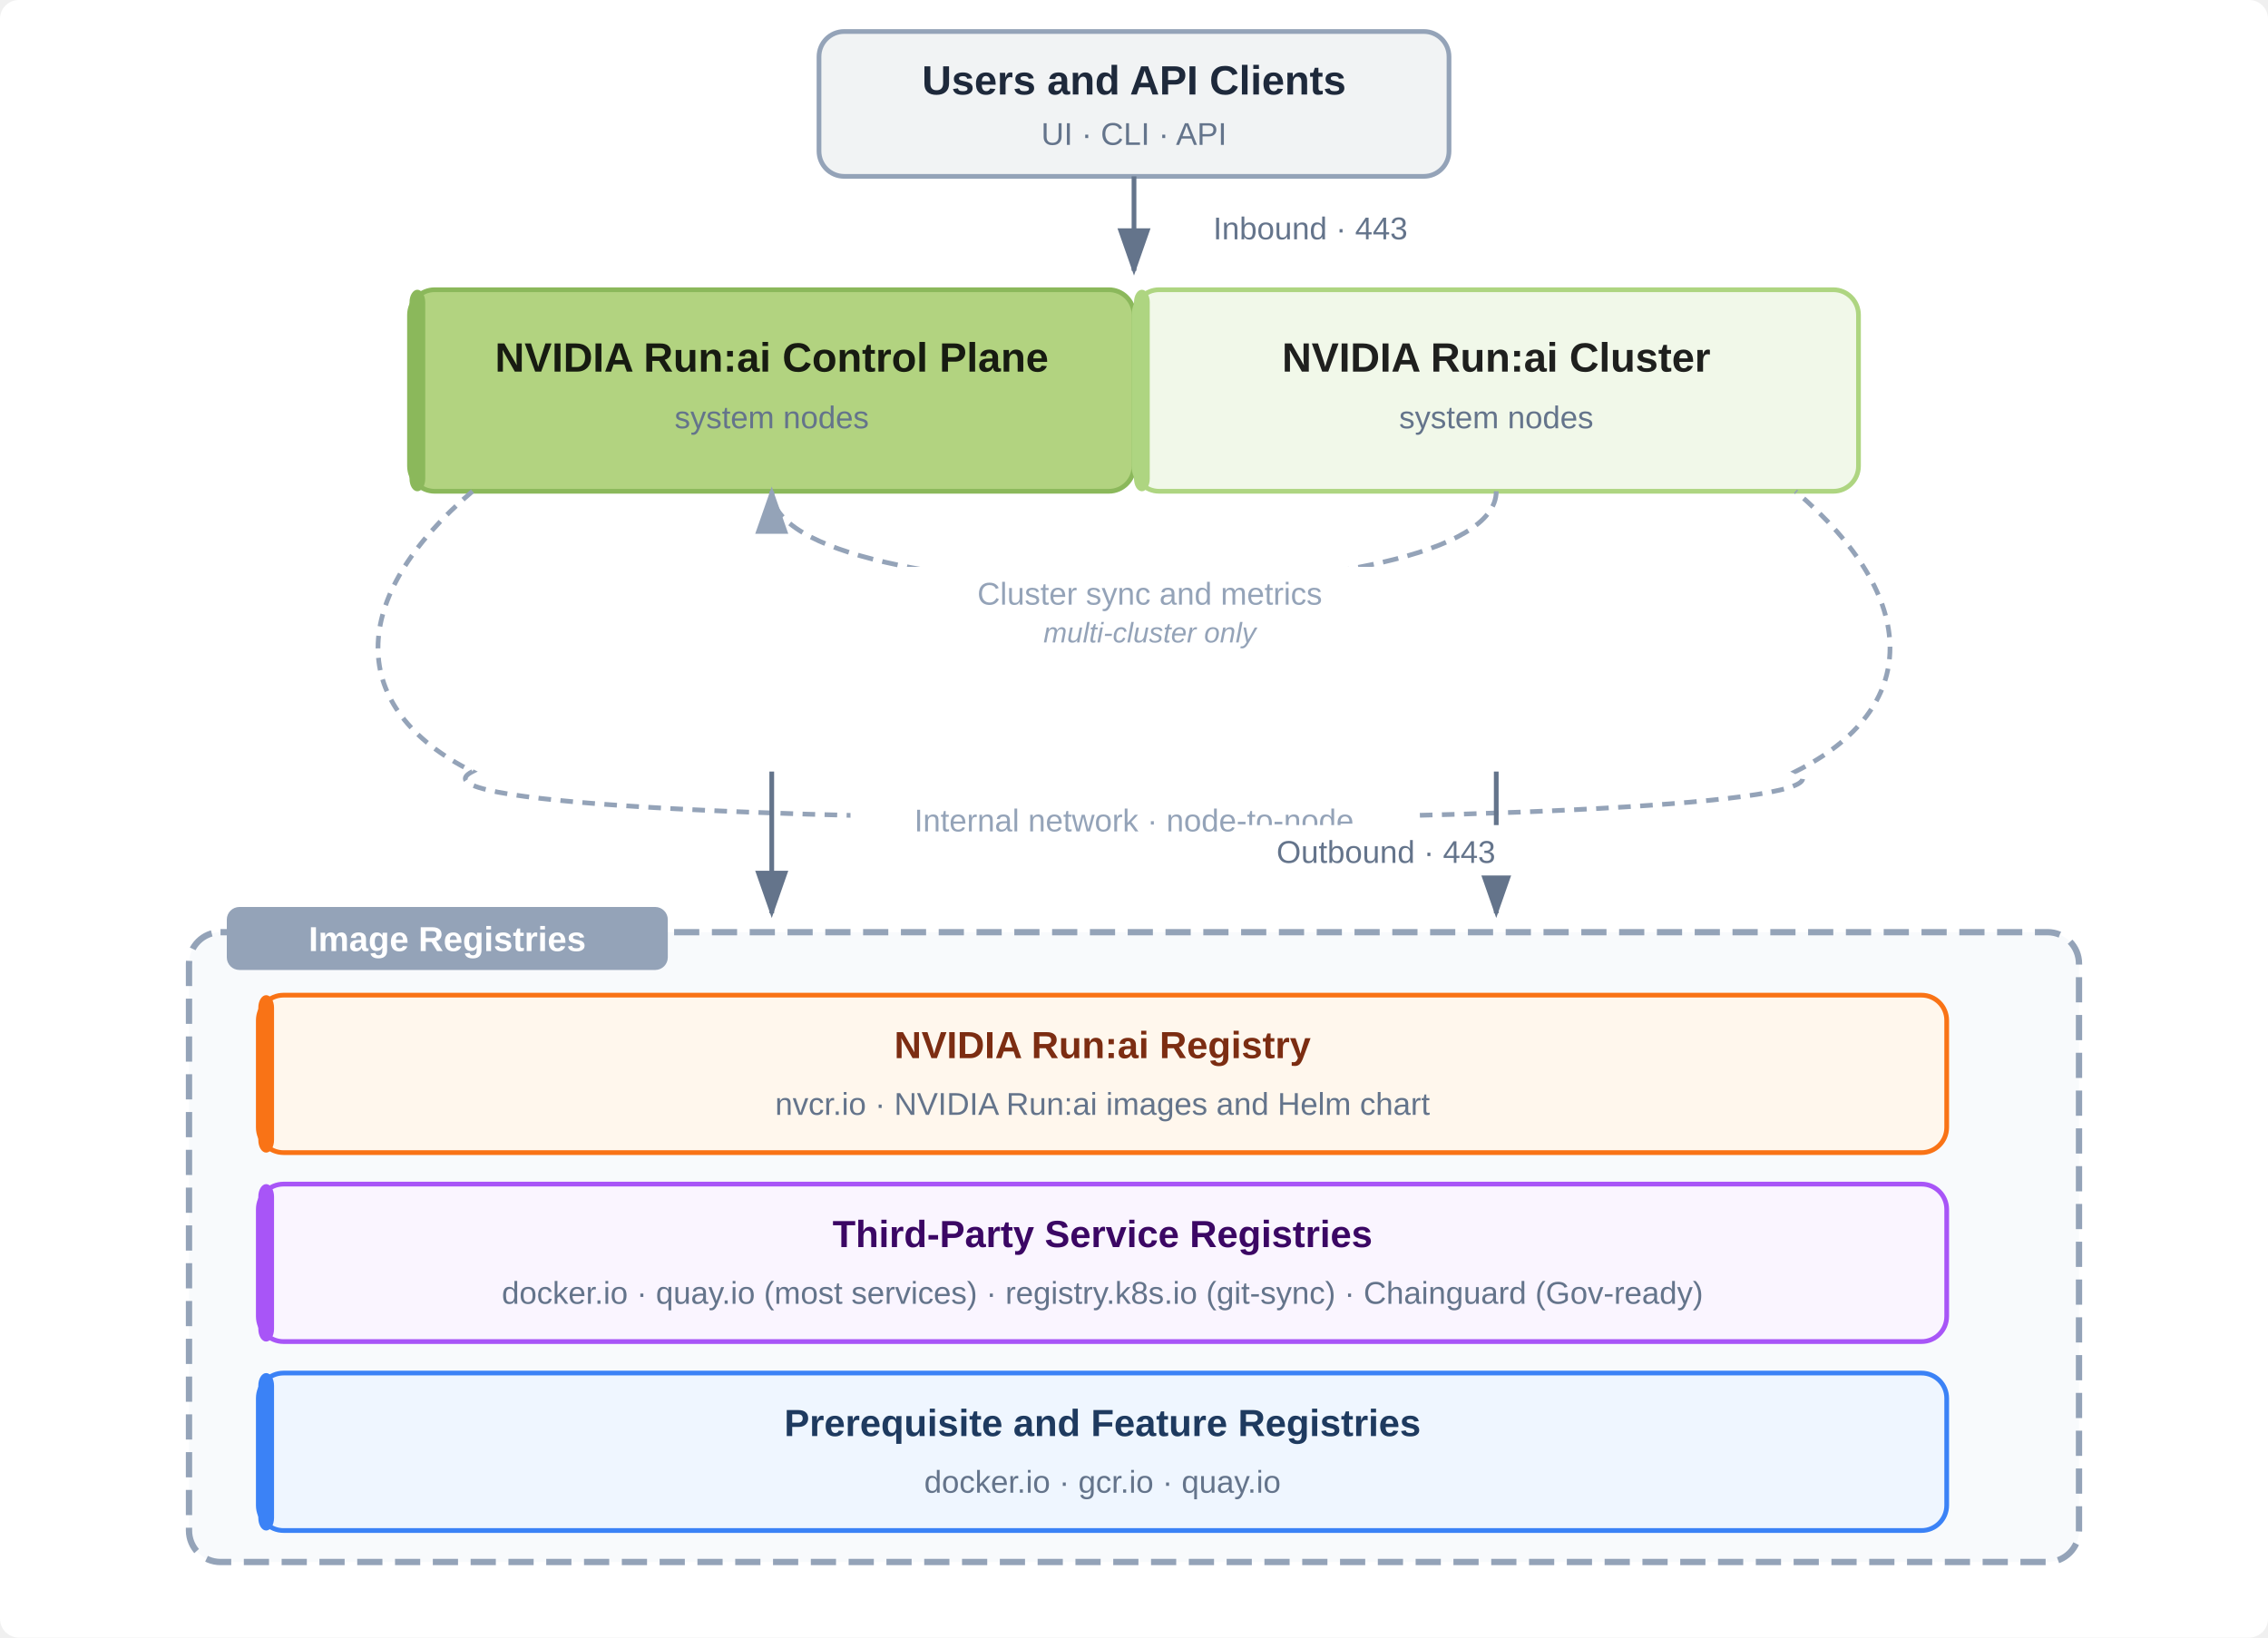
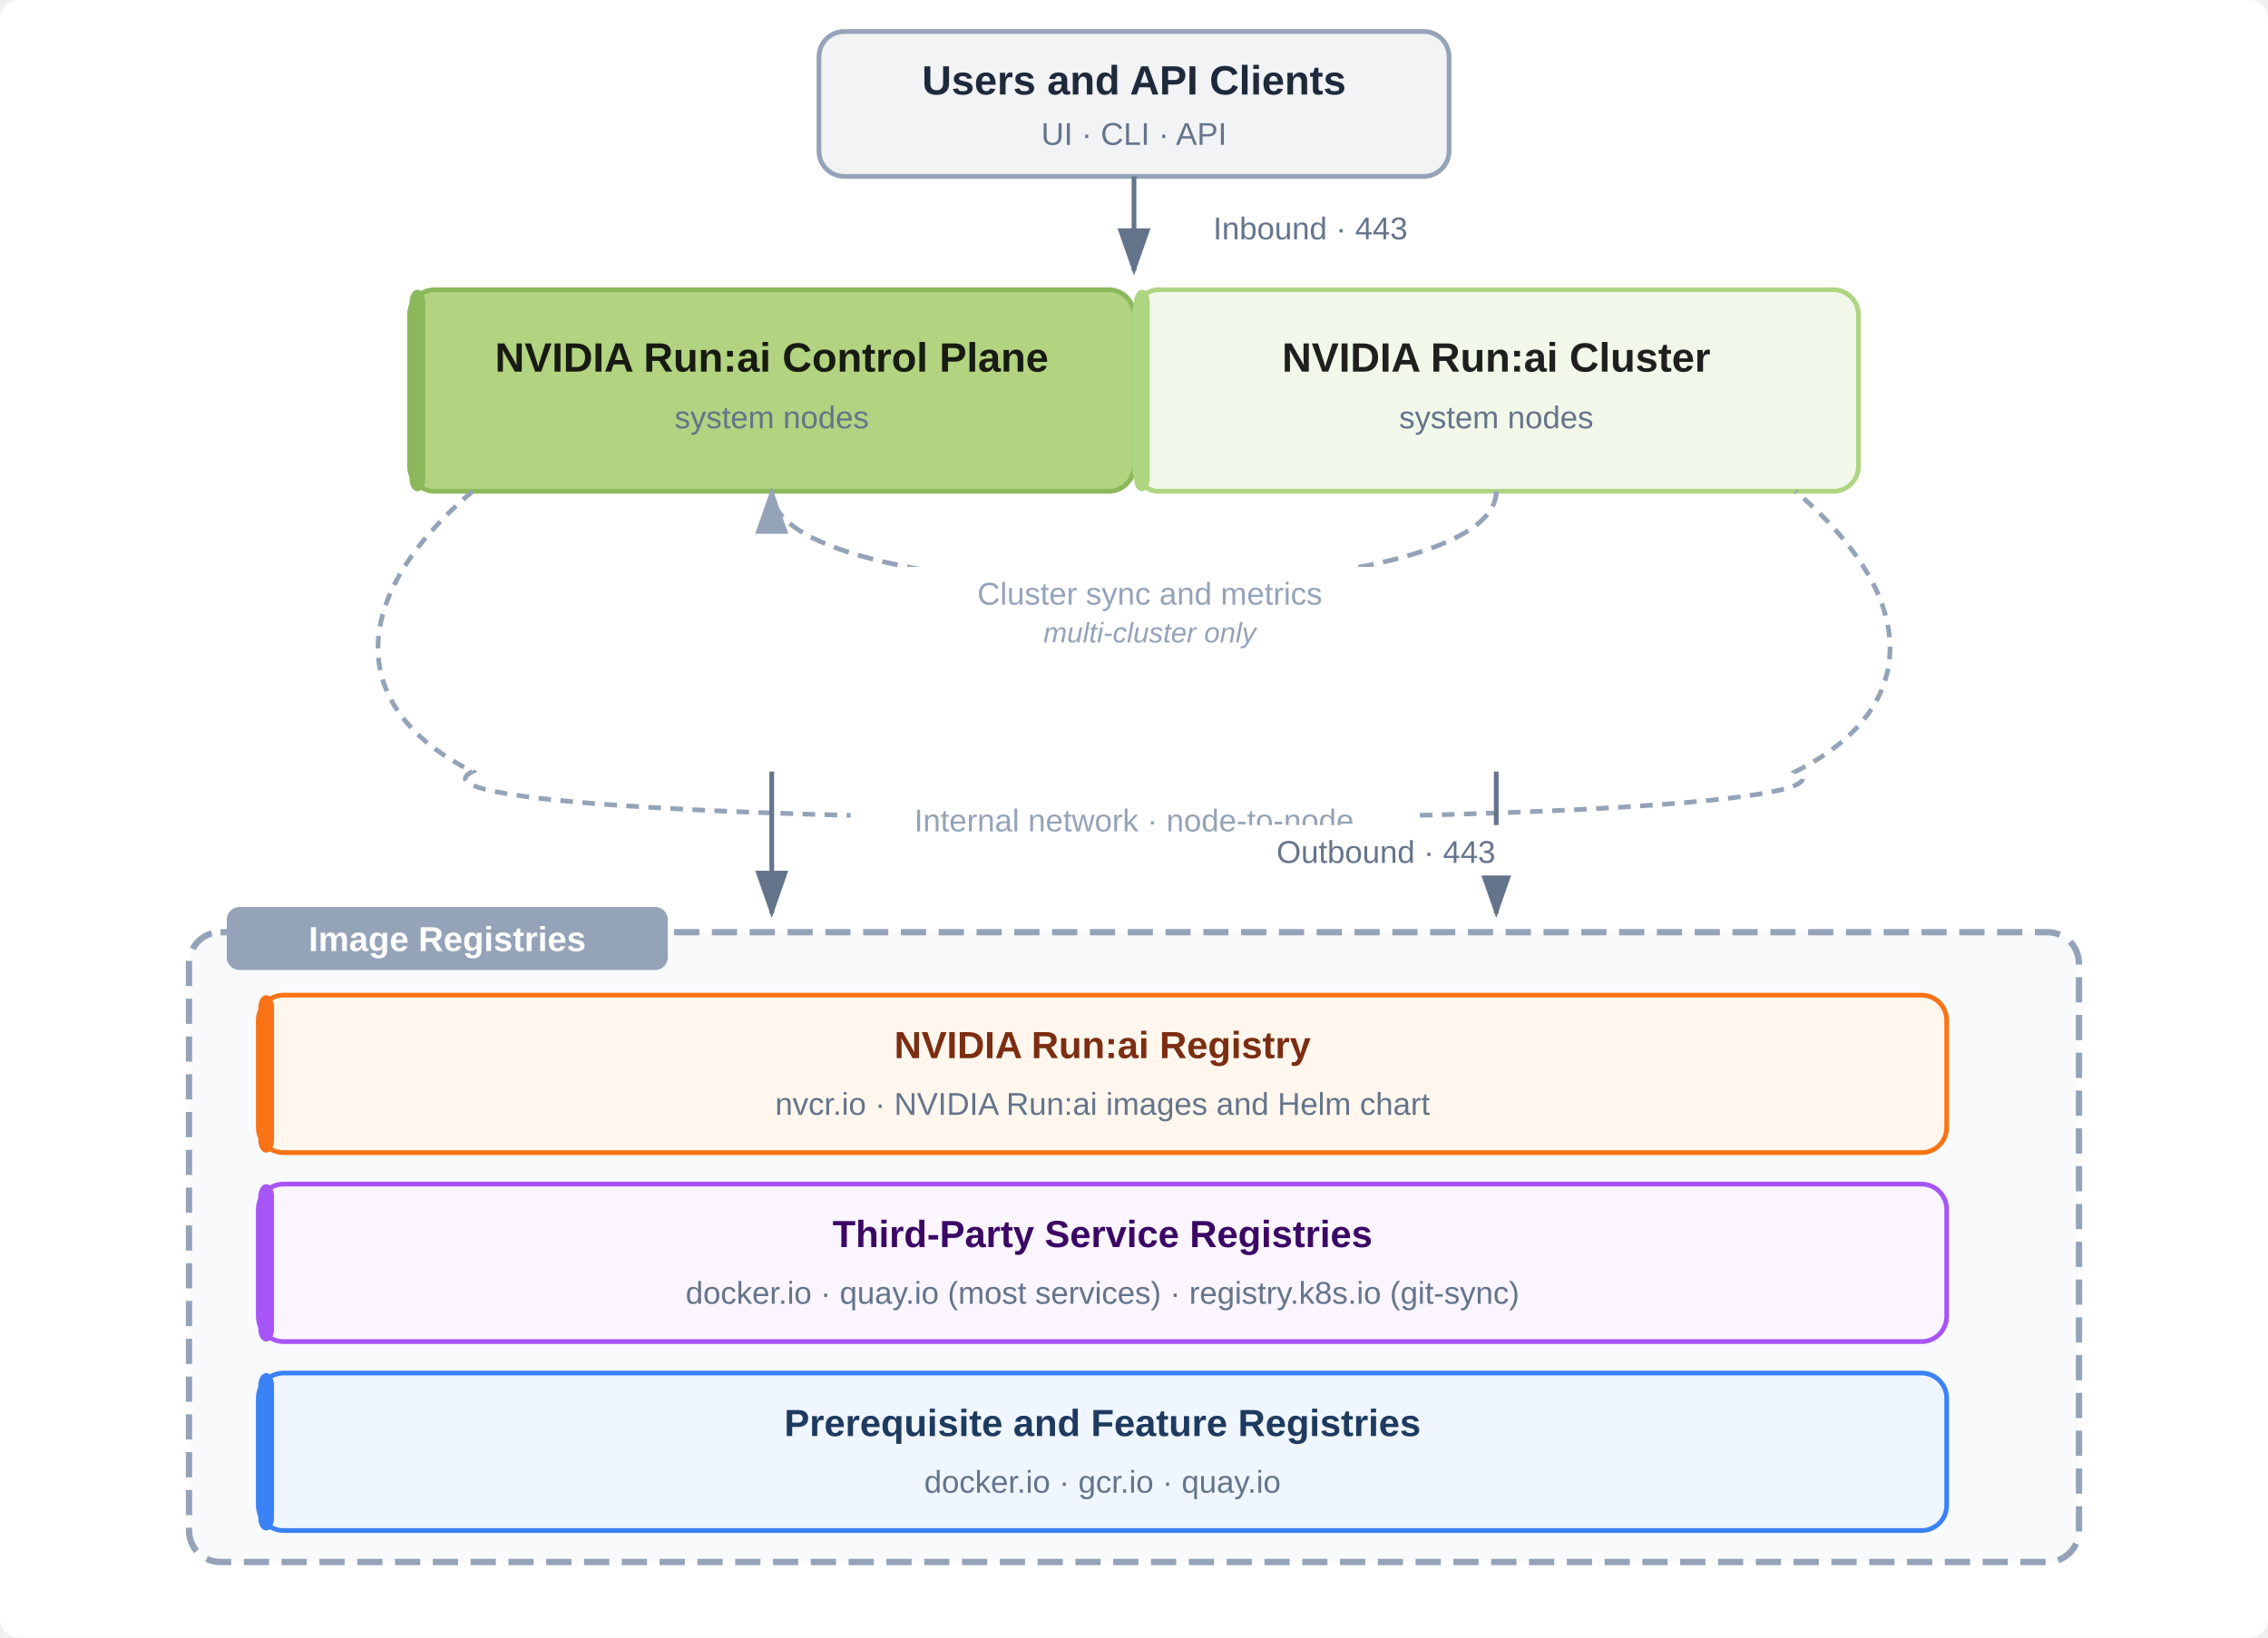
<svg xmlns="http://www.w3.org/2000/svg" viewBox="0 0 720 520" width="720" height="520">
  <defs>
    <style>text { font-family: 'Segoe UI', Arial, sans-serif; }</style>
    <marker id="arr" markerWidth="10" markerHeight="7" refX="9" refY="3.5" orient="auto">
      <polygon points="0 0, 10 3.5, 0 7" fill="#64748B" />
    </marker>
    <marker id="arr-dashed" markerWidth="10" markerHeight="7" refX="9" refY="3.5" orient="auto">
      <polygon points="0 0, 10 3.5, 0 7" fill="#94A3B8" />
    </marker>
  </defs>
  <rect width="720" height="520" fill="#FFFFFF" rx="6" />
  <rect x="260" y="10" width="200" height="46" rx="8" fill="#F1F3F4" stroke="#94A3B8" stroke-width="1.5" />
  <text x="360" y="30" text-anchor="middle" font-size="13" font-weight="700" fill="#1E293B">Users and API Clients</text>
  <text x="360" y="46" text-anchor="middle" font-size="10" fill="#64748B">UI · CLI · API</text>
  <line x1="360" y1="56" x2="360" y2="86" stroke="#64748B" stroke-width="1.5" marker-end="url(#arr)" />
  <text x="416" y="76" text-anchor="middle" font-size="10" fill="#64748B">Inbound · 443</text>
  <rect x="130" y="92" width="230" height="64" rx="8" fill="#B2D380" stroke="#8BB85B" stroke-width="1.5" />
  <rect x="130" y="92" width="5" height="64" rx="4" fill="#8BB85B" />
  <text x="245" y="118" text-anchor="middle" font-size="13" font-weight="700" fill="#000000" fill-opacity="0.87">NVIDIA Run:ai Control Plane</text>
  <text x="245" y="136" text-anchor="middle" font-size="10" fill="#64748B">system nodes</text>
  <rect x="360" y="92" width="230" height="64" rx="8" fill="#F1F8E9" stroke="#AED581" stroke-width="1.5" />
  <rect x="360" y="92" width="5" height="64" rx="4" fill="#AED581" />
  <text x="475" y="118" text-anchor="middle" font-size="13" font-weight="700" fill="#000000" fill-opacity="0.87">NVIDIA Run:ai Cluster</text>
  <text x="475" y="136" text-anchor="middle" font-size="10" fill="#64748B">system nodes</text>
  <path d="M 475 156 C 475 196, 245 196, 245 156" fill="none" stroke="#94A3B8" stroke-width="1.5" stroke-dasharray="5 3" marker-end="url(#arr-dashed)" />
  <rect x="285" y="180" width="160" height="30" fill="#FFFFFF" />
  <text x="365" y="192" text-anchor="middle" font-size="10" fill="#94A3B8">Cluster sync and metrics</text>
  <text x="365" y="204" text-anchor="middle" font-size="9" fill="#94A3B8" font-style="italic">multi-cluster only</text>
  <path d="M 150 156 C 110 190, 110 225, 150 245 C 110 265, 610 265, 570 245 C 610 225, 610 190, 570 156" fill="none" stroke="#94A3B8" stroke-width="1.5" stroke-dasharray="4 3" />
  <rect x="270" y="252" width="180" height="16" fill="#FFFFFF" />
  <text x="360" y="264" text-anchor="middle" font-size="10" fill="#94A3B8">Internal network · node-to-node</text>
  <line x1="245" y1="245" x2="245" y2="290" stroke="#64748B" stroke-width="1.5" marker-end="url(#arr)" />
  <line x1="475" y1="245" x2="475" y2="290" stroke="#64748B" stroke-width="1.5" marker-end="url(#arr)" />
  <rect x="392" y="262" width="96" height="16" fill="#FFFFFF" />
  <text x="440" y="274" text-anchor="middle" font-size="10" fill="#64748B">Outbound · 443</text>
  <rect x="60" y="296" width="600" height="200" rx="10" fill="#F8FAFC" stroke="#94A3B8" stroke-width="2" stroke-dasharray="8 4" />
  <rect x="72" y="288" width="140" height="20" rx="4" fill="#94A3B8" />
  <text x="142" y="302" text-anchor="middle" font-size="11" font-weight="600" fill="#FFFFFF">Image Registries</text>
  <rect x="82" y="316" width="536" height="50" rx="8" fill="#FFF7ED" stroke="#F97316" stroke-width="1.5" />
  <rect x="82" y="316" width="5" height="50" rx="4" fill="#F97316" />
  <text x="350" y="336" text-anchor="middle" font-size="12" font-weight="700" fill="#7C2D12">NVIDIA Run:ai Registry</text>
  <text x="350" y="354" text-anchor="middle" font-size="10" fill="#64748B">nvcr.io · NVIDIA Run:ai images and Helm chart</text>
  <rect x="82" y="376" width="536" height="50" rx="8" fill="#FAF5FF" stroke="#A855F7" stroke-width="1.5" />
  <rect x="82" y="376" width="5" height="50" rx="4" fill="#A855F7" />
  <text x="350" y="396" text-anchor="middle" font-size="12" font-weight="700" fill="#3B0764">Third-Party Service Registries</text>
-   <text x="350" y="414" text-anchor="middle" font-size="10" fill="#64748B">docker.io · quay.io (most services) · registry.k8s.io (git-sync) · Chainguard (Gov-ready)</text>
+   <text x="350" y="414" text-anchor="middle" font-size="10" fill="#64748B">docker.io · quay.io (most services) · registry.k8s.io (git-sync)</text>
  <rect x="82" y="436" width="536" height="50" rx="8" fill="#EFF6FF" stroke="#3B82F6" stroke-width="1.5" />
  <rect x="82" y="436" width="5" height="50" rx="4" fill="#3B82F6" />
  <text x="350" y="456" text-anchor="middle" font-size="12" font-weight="700" fill="#1E3A5F">Prerequisite and Feature Registries</text>
  <text x="350" y="474" text-anchor="middle" font-size="10" fill="#64748B">docker.io · gcr.io · quay.io</text>
</svg>
